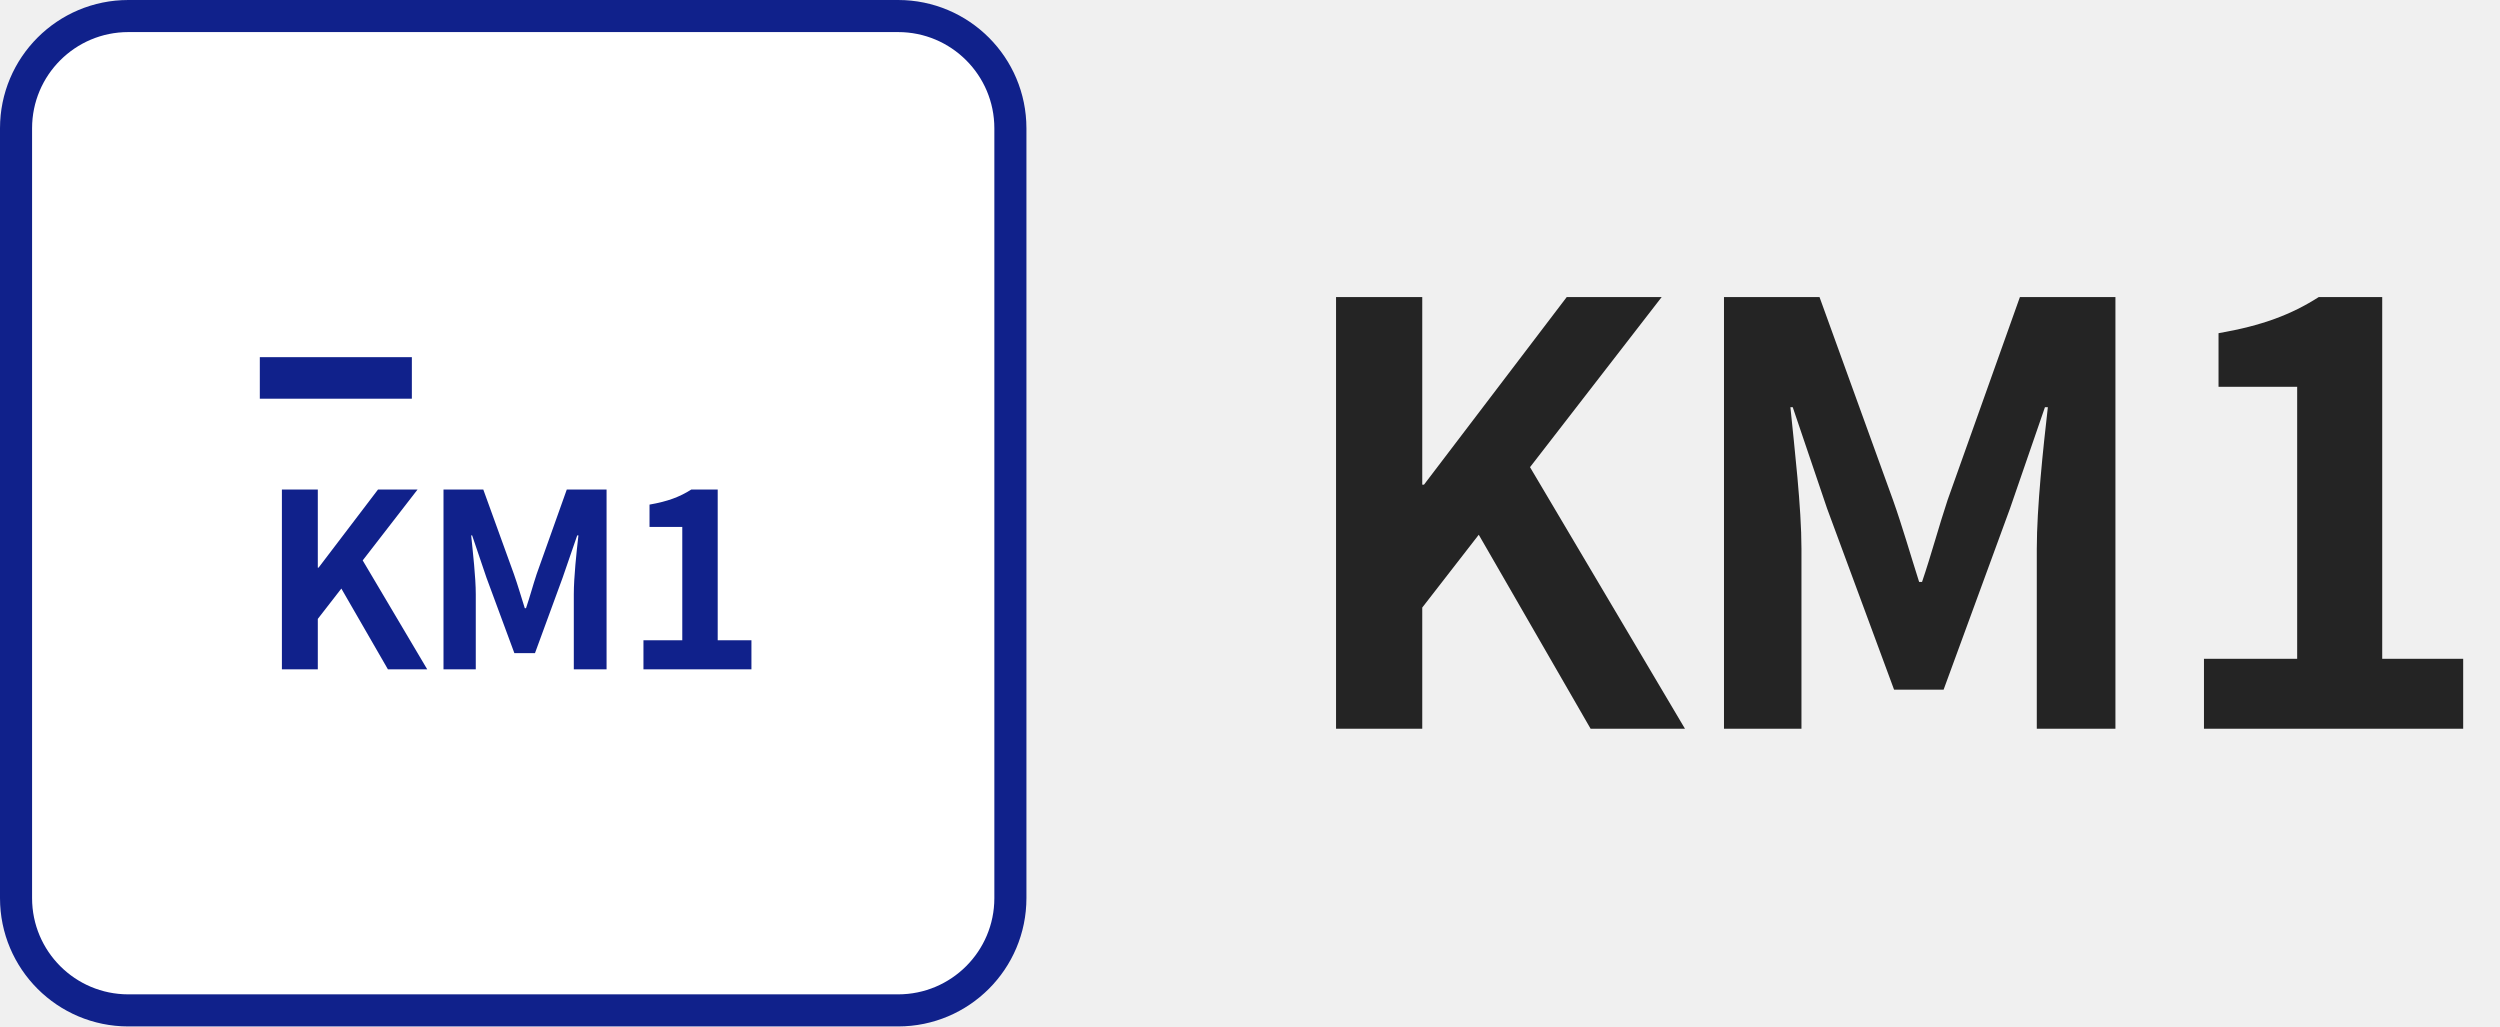
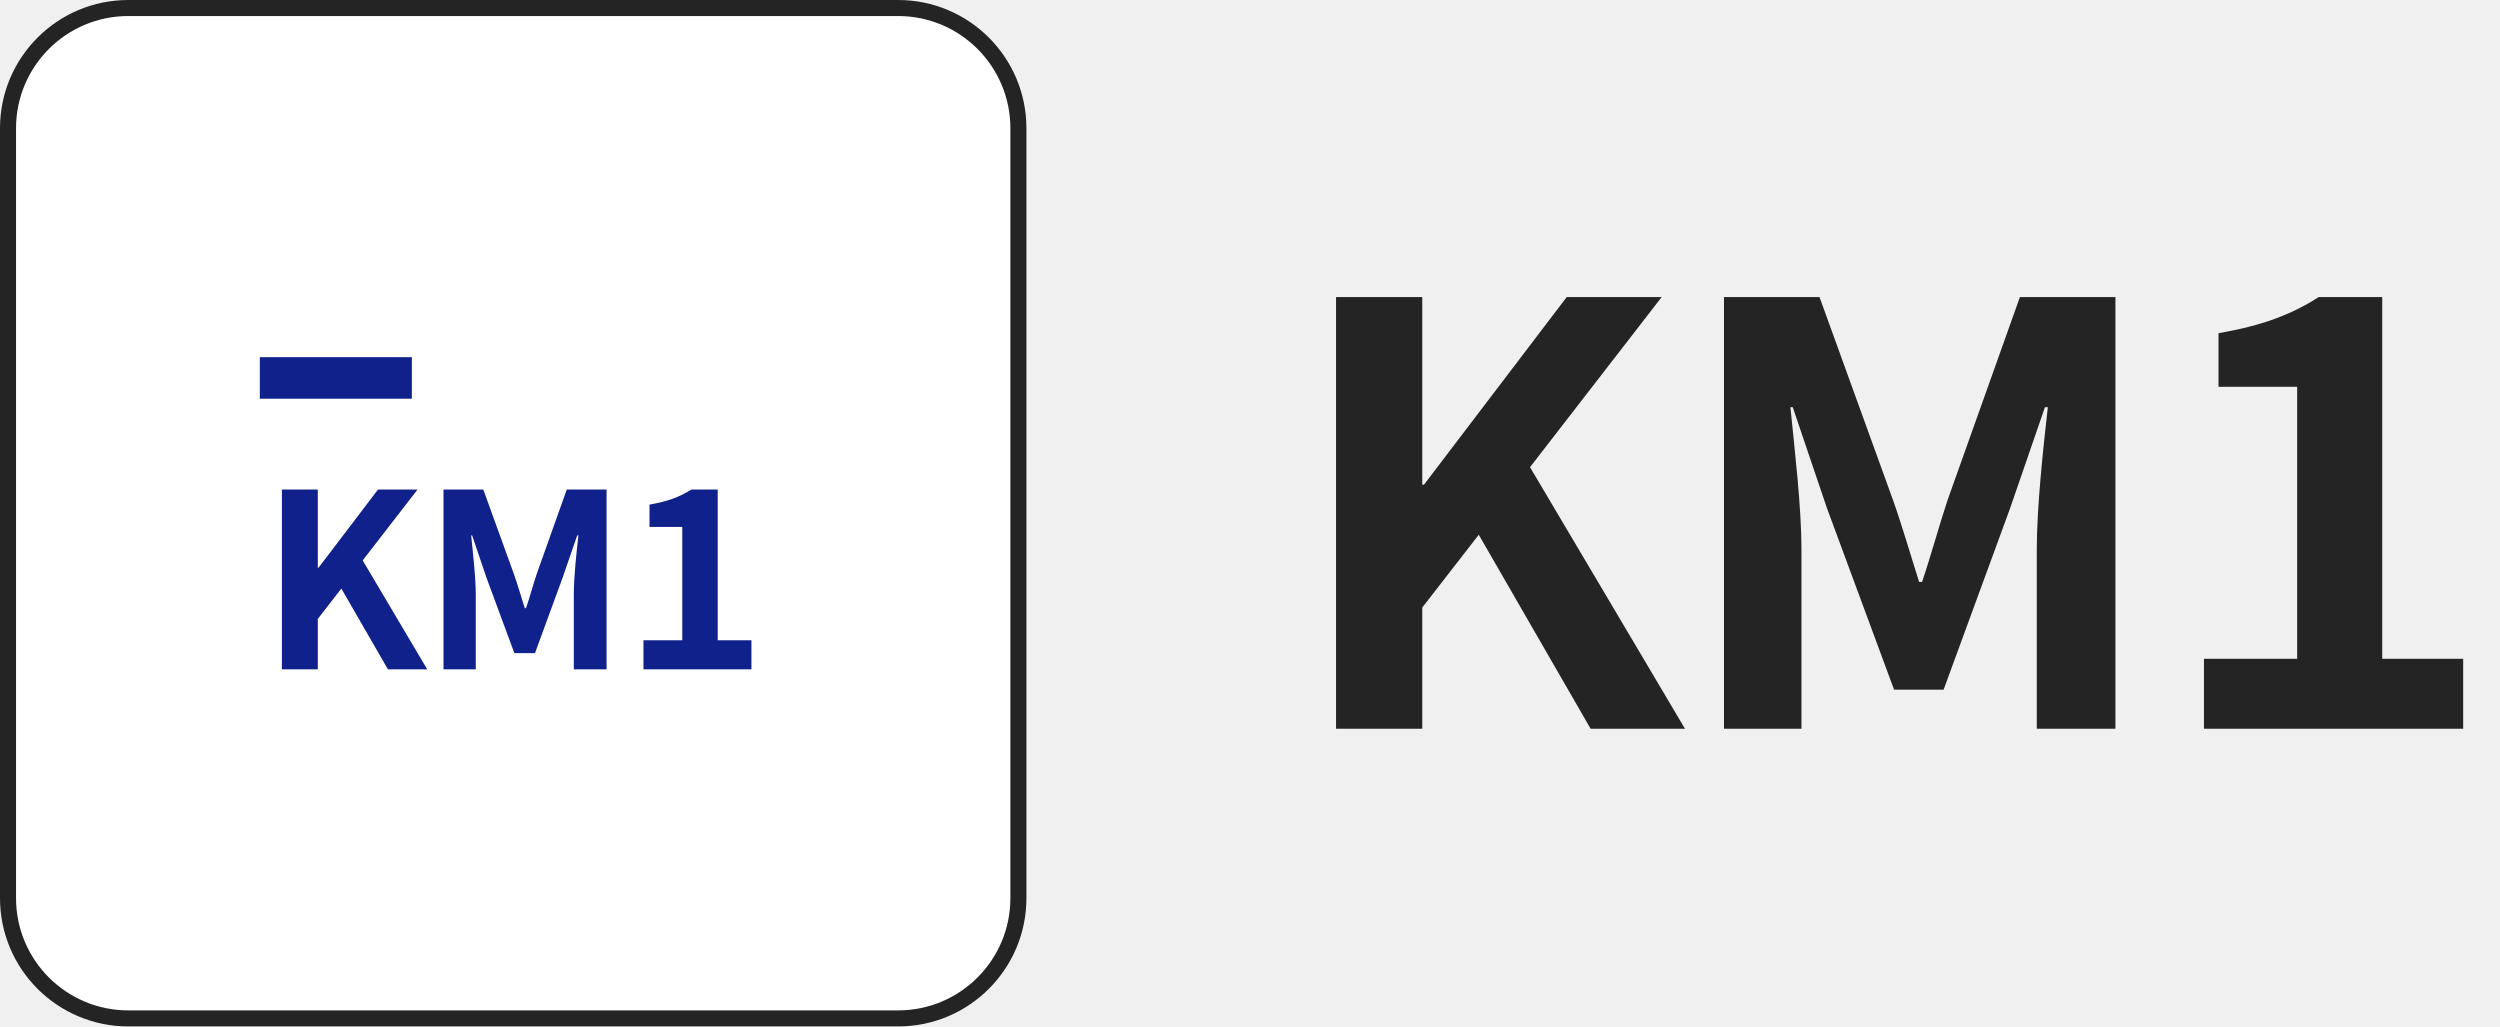
<svg xmlns="http://www.w3.org/2000/svg" width="155.88" height="64" viewBox="0 0 155.88 64">
  <g>
-     <rect x="1" y="1" width="62" height="62" rx="7.00" fill="#FFFFFF" stroke="#10218B" stroke-width="2" />
+     <rect x="0.5" y="0.5" width="63" height="63" rx="7.50" fill="#FFFFFF" stroke="#242424" stroke-width="1" />
    <path transform="translate(16.20 30.54) scale(0.01513)" d="M91 740.0H239V532.0L336 407.0L528 740.0H690L424 291.0L650 -1.0H487L242 321.0H239V-1.0H91ZM757.0 740.0H890.0V431.0C890.0 360.0 878.0 258.0 871.0 188.0H875.0L934.0 362.0L1049.0 673.0H1134.0L1248.0 362.0L1308.0 188.0H1313.0C1305.0 258.0 1294.0 360.0 1294.0 431.0V740.0H1429.0V-1.0H1265.0L1141.0 347.0C1126.0 392.0 1113.0 441.0 1097.0 488.0H1092.0C1077.0 441.0 1063.0 392.0 1047.0 347.0L921.0 -1.0H757.0ZM1581.0 740.0H2026.0V620.0H1887.0V-1.0H1778.0C1731.0 29.0 1681.0 48.0 1606.0 61.0V153.0H1741.0V620.0H1581.0Z" fill="#10218B" />
    <rect x="16.20" y="22.27" width="9.48" height="2.59" fill="#10218B" />
  </g>
  <path transform="translate(80.00 18.56) scale(0.03632)" d="M91 740.0H239V532.0L336 407.0L528 740.0H690L424 291.0L650 -1.0H487L242 321.0H239V-1.0H91ZM757.0 740.0H890.0V431.0C890.0 360.0 878.0 258.0 871.0 188.0H875.0L934.0 362.0L1049.0 673.0H1134.0L1248.0 362.0L1308.0 188.0H1313.0C1305.0 258.0 1294.0 360.0 1294.0 431.0V740.0H1429.0V-1.0H1265.0L1141.0 347.0C1126.0 392.0 1113.0 441.0 1097.0 488.0H1092.0C1077.0 441.0 1063.0 392.0 1047.0 347.0L921.0 -1.0H757.0ZM1581.0 740.0H2026.0V620.0H1887.0V-1.0H1778.0C1731.0 29.0 1681.0 48.0 1606.0 61.0V153.0H1741.0V620.0H1581.0Z" fill="#242424" />
</svg>
